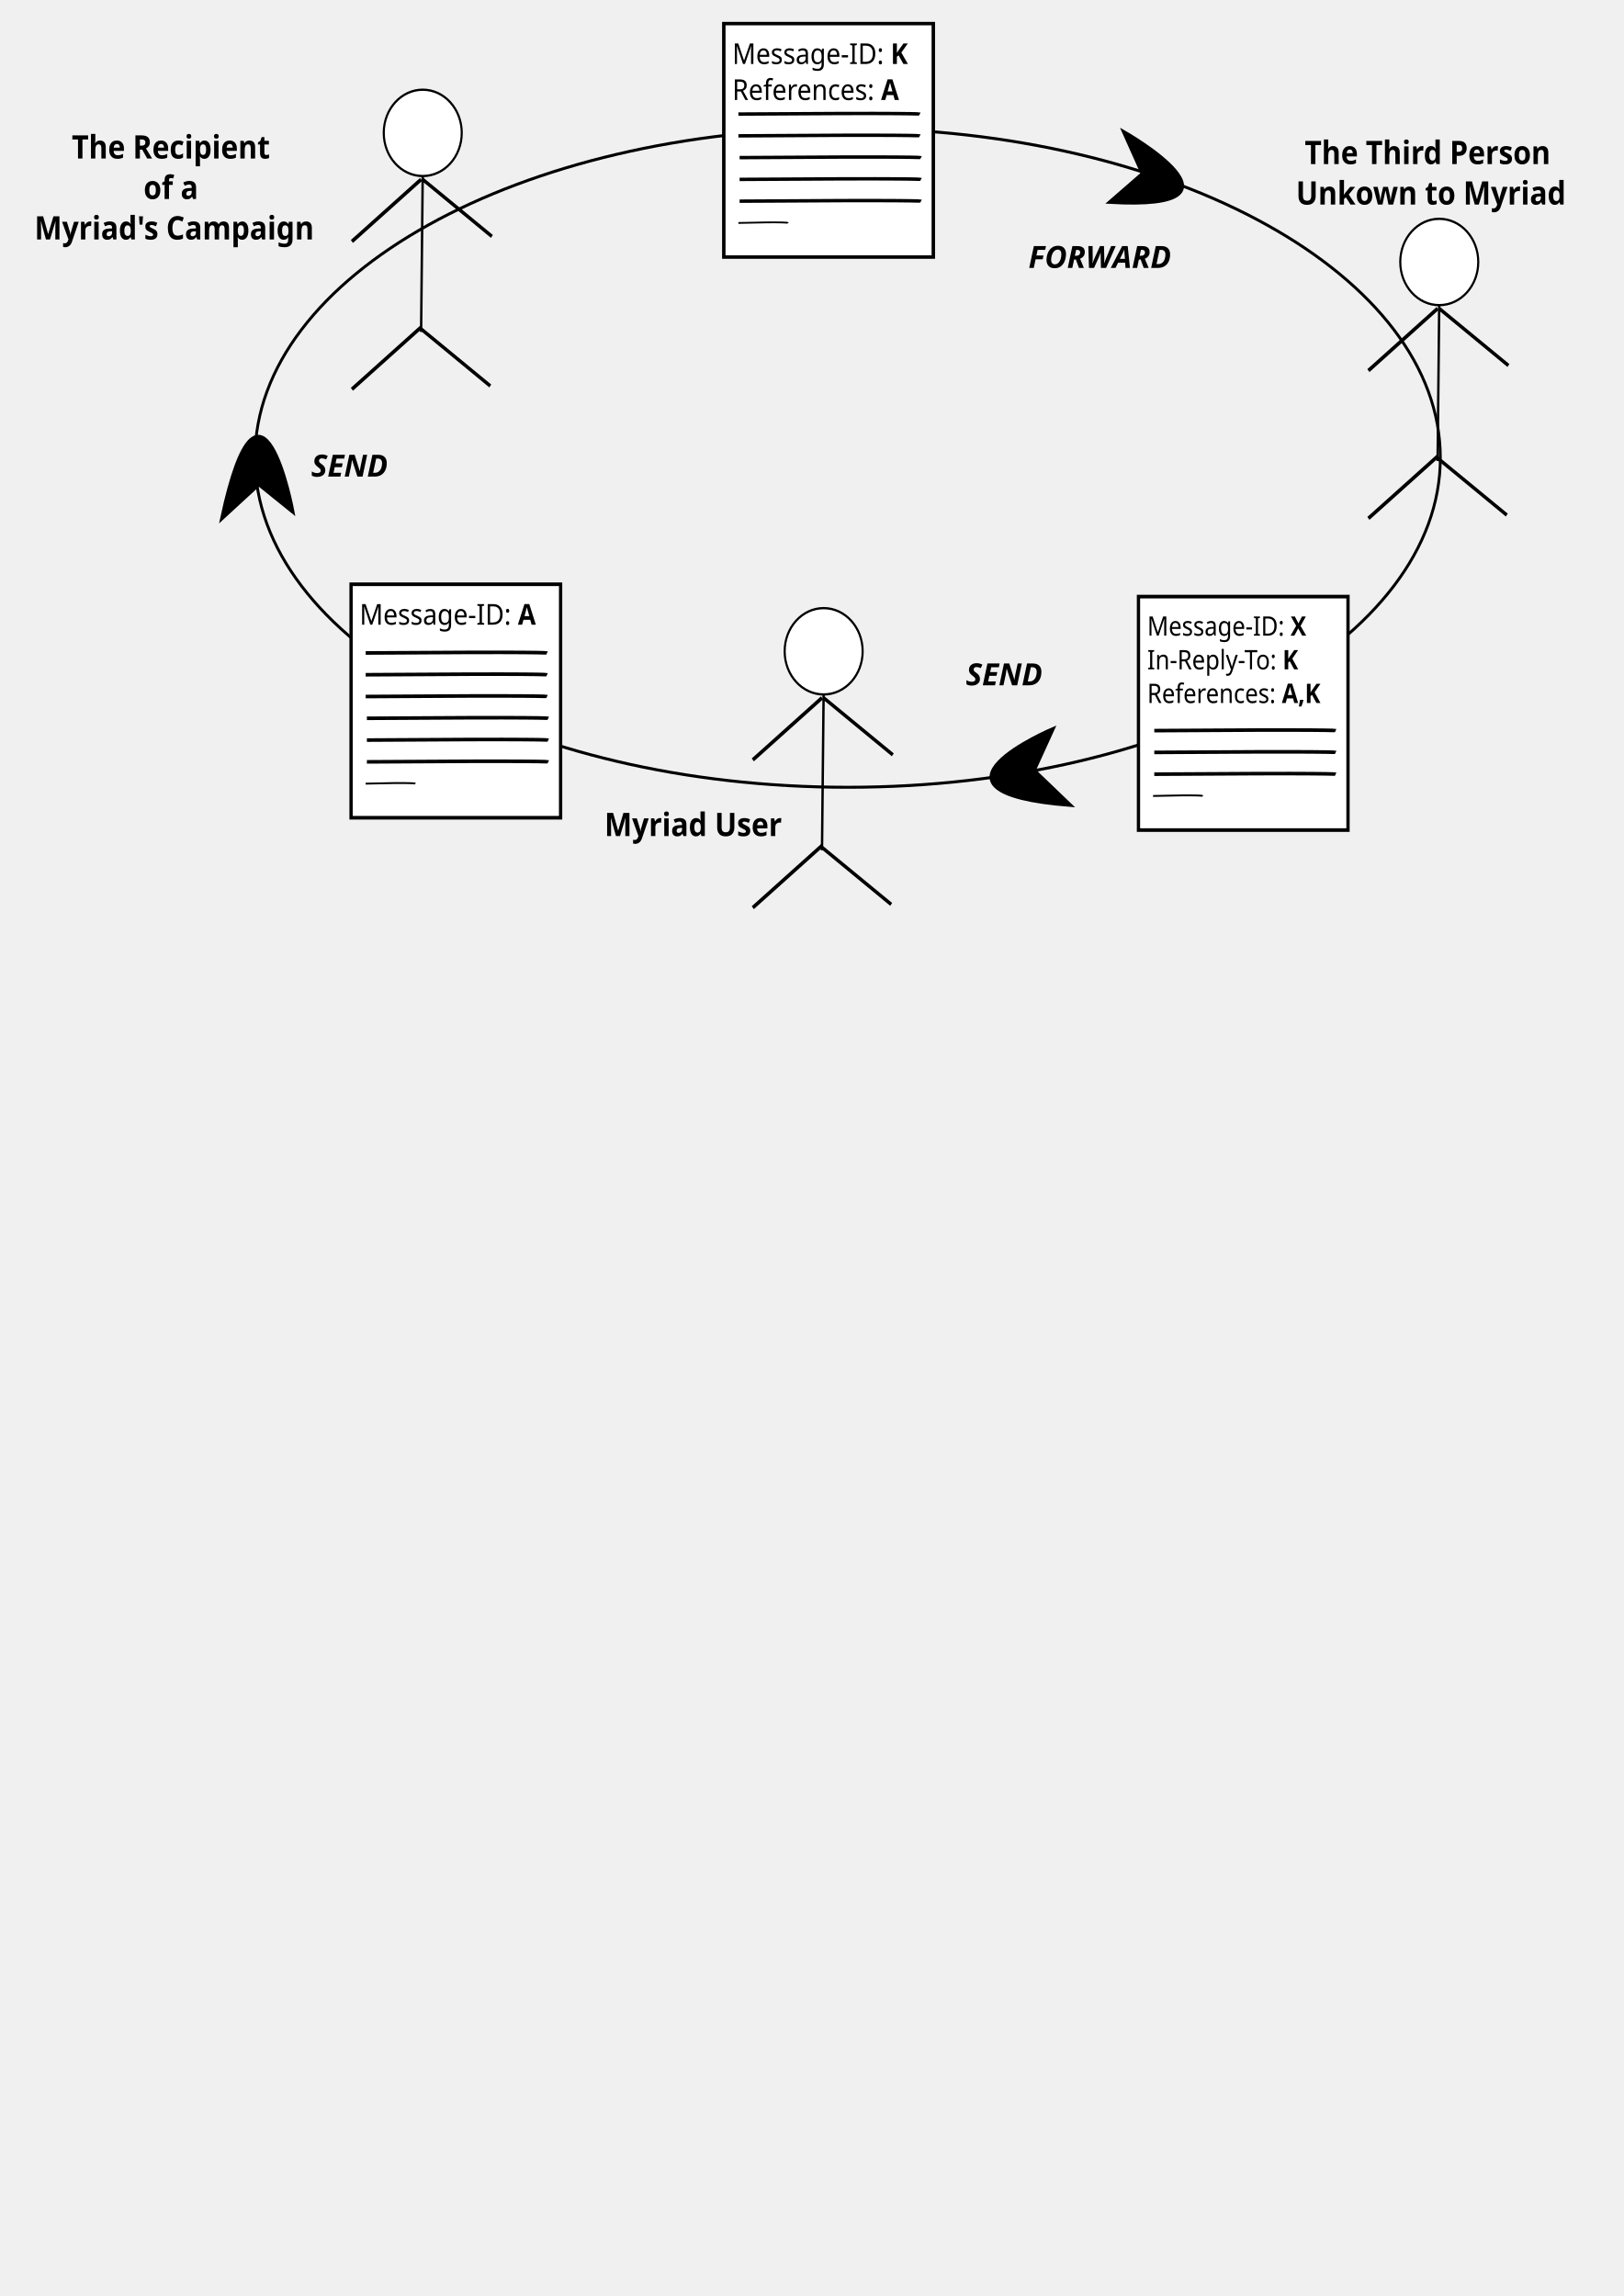
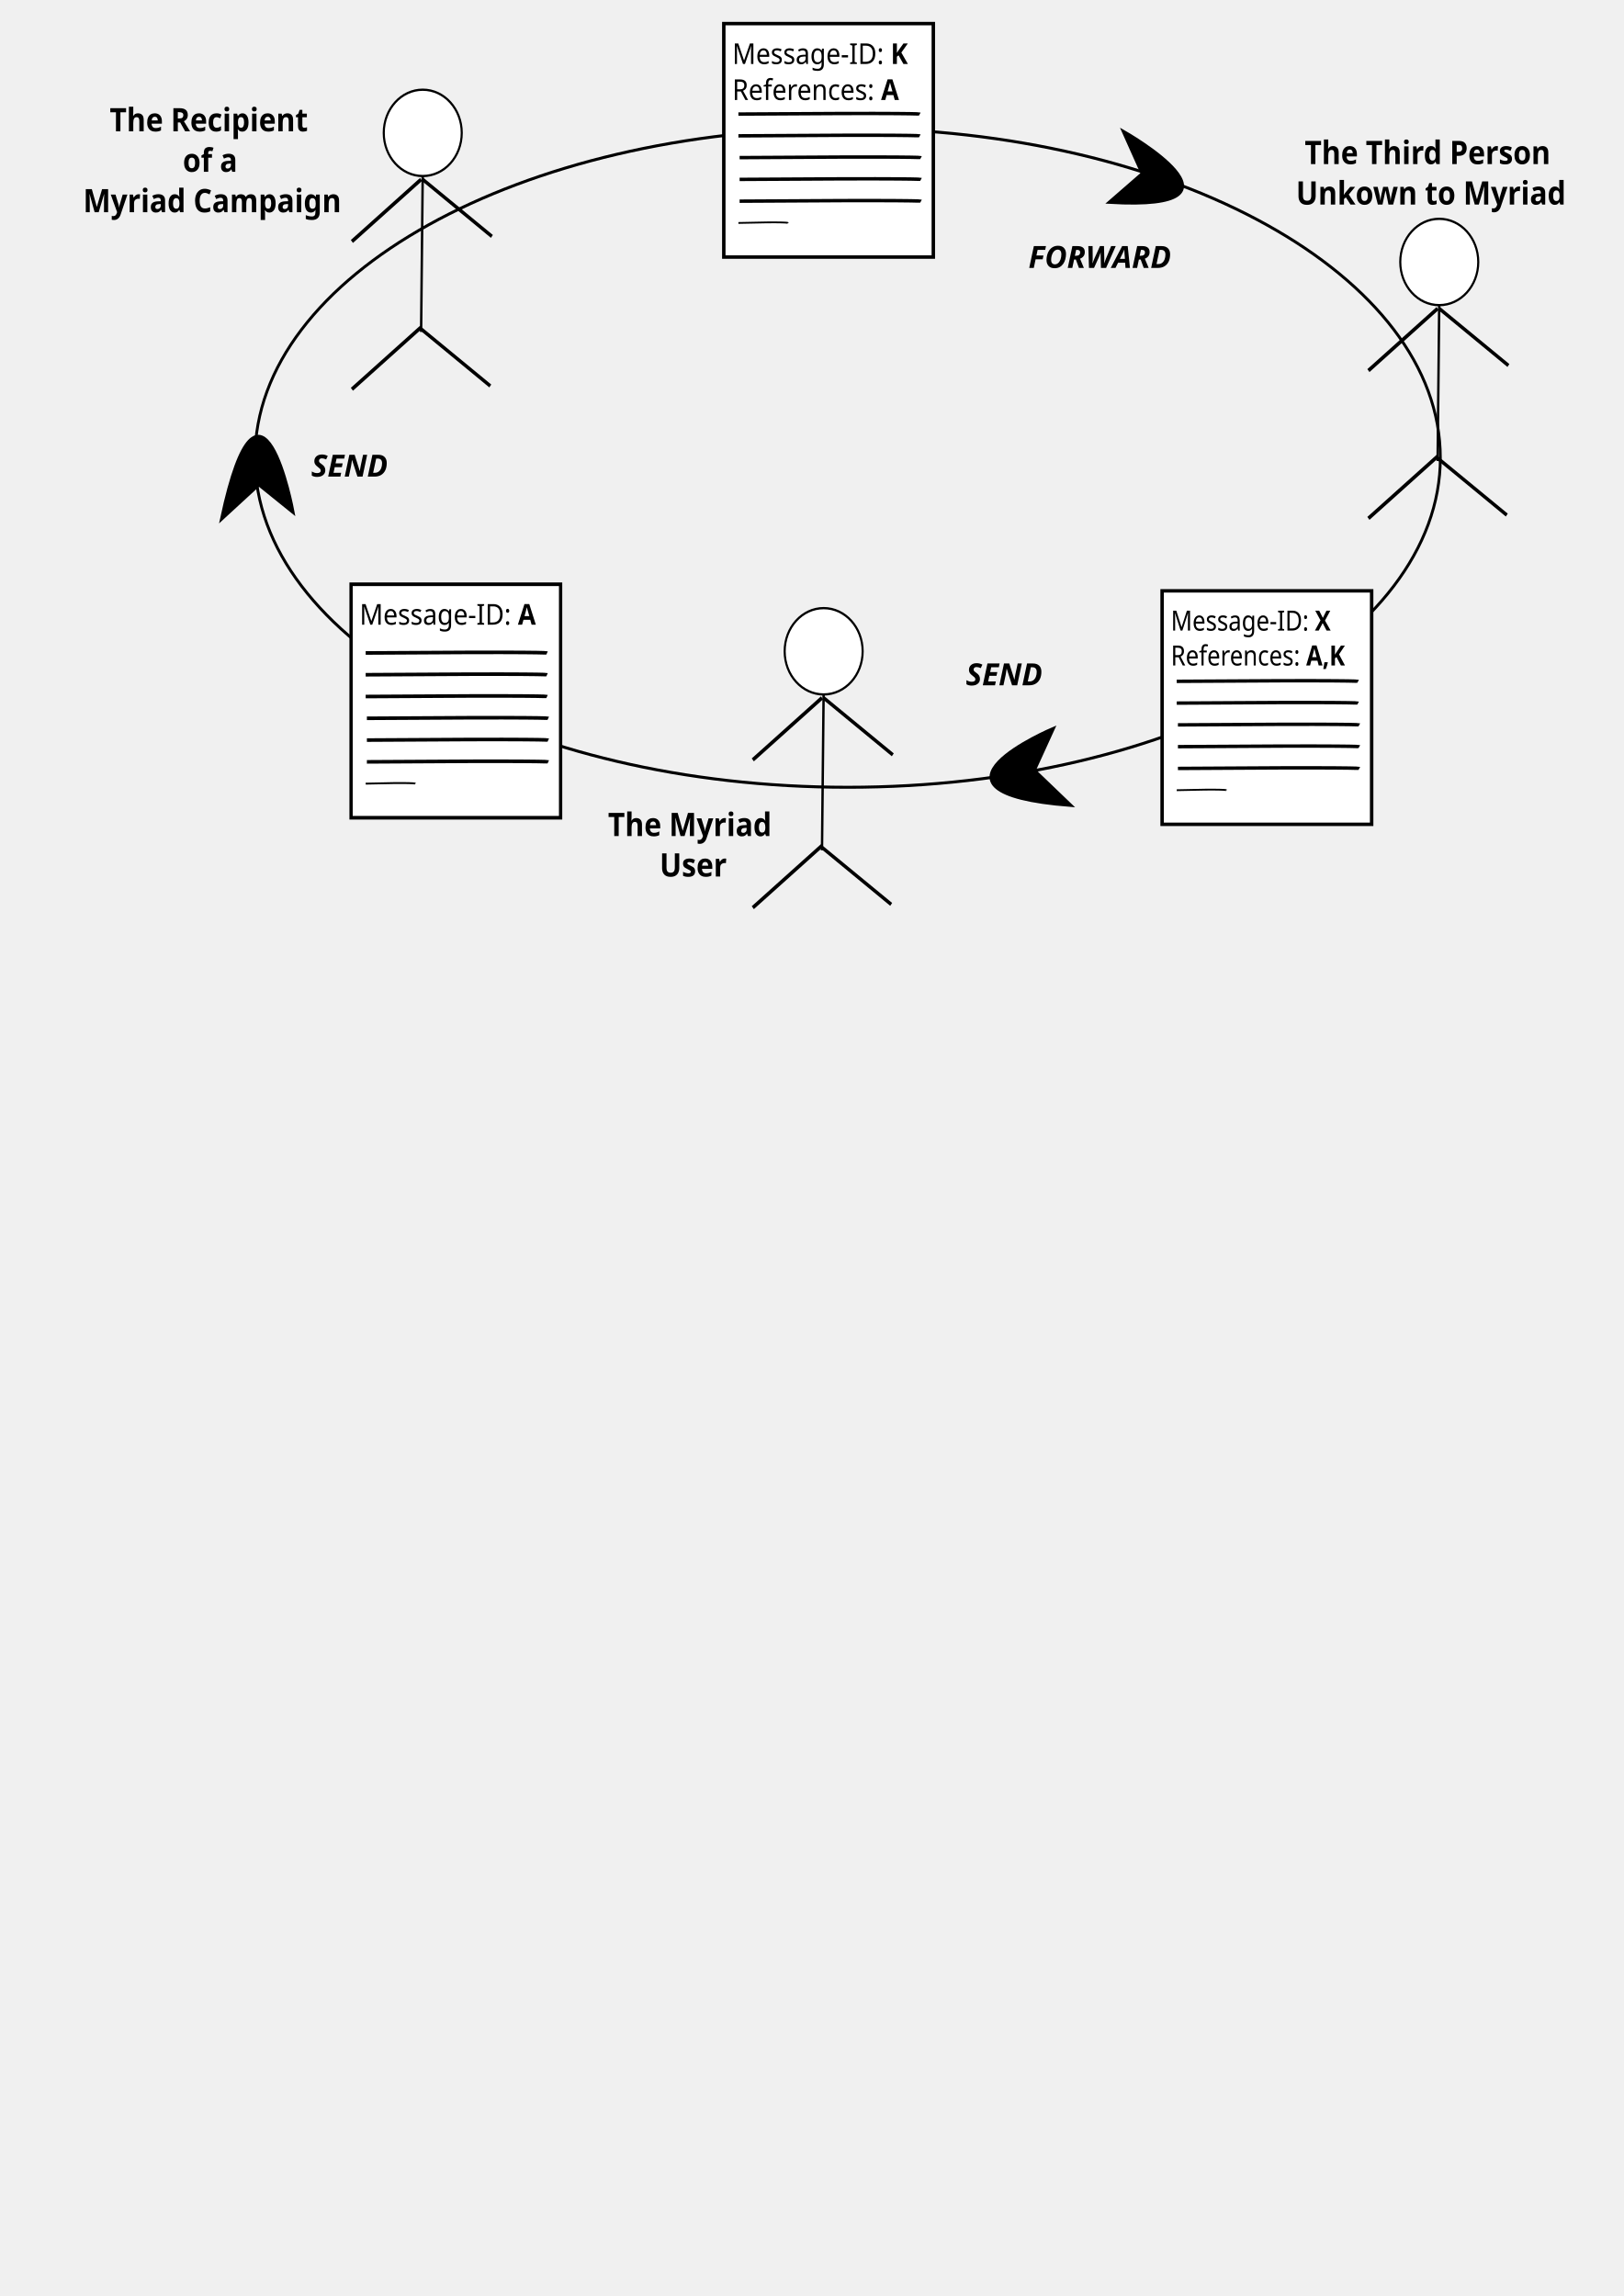
<svg xmlns="http://www.w3.org/2000/svg" xmlns:ns1="http://www.openswatchbook.org/uri/2009/osb" width="744.094" height="1052.362" id="svg2" version="1.1">
  <defs id="defs4">
    <linearGradient id="linearGradient9169" ns1:paint="solid">
      <stop style="stop-color:#000000;stop-opacity:1;" offset="0" id="stop9171" />
    </linearGradient>
    <marker orient="auto" refY="0.0" refX="0.0" id="Arrow2Lend" style="overflow:visible;">
      <path id="path4168" style="font-size:12.0;fill-rule:evenodd;stroke-width:0.625;stroke-linejoin:round;" d="M 8.719,4.034 L -2.207,0.016 L 8.719,-4.002 C 6.973,-1.63 6.983,1.616 8.719,4.034 z " transform="scale(1.1) rotate(180) translate(1,0)" />
    </marker>
    <marker orient="auto" refY="0.0" refX="0.0" id="Arrow1Lend" style="overflow:visible;">
      <path id="path4150" d="M 0.0,0.0 L 5.0,-5.0 L -12.5,0.0 L 5.0,5.0 L 0.0,0.0 z " style="fill-rule:evenodd;stroke:#000000;stroke-width:1.0pt;marker-start:none;" transform="scale(0.8) rotate(180) translate(12.5,0)" />
    </marker>
    <marker orient="auto" refY="0.0" refX="0.0" id="Arrow1Mend" style="overflow:visible;">
      <path id="path4156" d="M 0.0,0.0 L 5.0,-5.0 L -12.5,0.0 L 5.0,5.0 L 0.0,0.0 z " style="fill-rule:evenodd;stroke:#000000;stroke-width:1.0pt;marker-start:none;" transform="scale(0.4) rotate(180) translate(10,0)" />
    </marker>
    <marker orient="auto" refY="0.0" refX="0.0" id="Arrow2Lstart" style="overflow:visible">
      <path id="path4165" style="font-size:12.0;fill-rule:evenodd;stroke-width:0.625;stroke-linejoin:round" d="M 8.719,4.034 L -2.207,0.016 L 8.719,-4.002 C 6.973,-1.63 6.983,1.616 8.719,4.034 z " transform="scale(1.1) translate(1,0)" />
    </marker>
    <marker orient="auto" refY="0.0" refX="0.0" id="Arrow1Lstart" style="overflow:visible">
      <path id="path4147" d="M 0.0,0.0 L 5.0,-5.0 L -12.5,0.0 L 5.0,5.0 L 0.0,0.0 z " style="fill-rule:evenodd;stroke:#000000;stroke-width:1.0pt;marker-start:none" transform="scale(0.8) translate(12.5,0)" />
    </marker>
  </defs>
  <g id="layer1" style="display:inline">
    <path style="fill:none;stroke:#000000;stroke-opacity:1" id="path7580" d="m 521.714,162.362 a 209.714,111.143 0 1 1 -419.429,0 209.714,111.143 0 1 1 419.429,0 z" transform="matrix(1.295137,0,0,1.358661,-15.62368,-10.75893)" />
    <path style="fill:#000000;fill-opacity:1;fill-rule:nonzero;stroke:#000000;stroke-width:1.593px;stroke-linecap:butt;stroke-linejoin:miter;stroke-opacity:1" d="m 101.688,237.627 c 17.758,-82.662 32.473,-3.026 32.473,-3.026 L 118.622,222.052 z" id="path7723" />
    <path style="fill:#000000;fill-opacity:1;fill-rule:nonzero;stroke:#000000;stroke-width:1.501px;stroke-linecap:butt;stroke-linejoin:miter;stroke-opacity:1" d="m 508.438,92.685 c 71.26,4.234 6.428,-32.375 6.428,-32.375 l 8.629,19.282 z" id="path9177" />
    <path id="path9179" d="m 490.51,369.039 c -76.584,-5.97 -7.97,-34.97 -7.97,-34.97 l -8.665,19.006 z" style="fill:#000000;fill-opacity:1;fill-rule:nonzero;stroke:#000000;stroke-width:1.593px;stroke-linecap:butt;stroke-linejoin:miter;stroke-opacity:1" />
  </g>
  <g id="layer3" style="display:inline">
    <g style="display:inline" id="g3775" transform="matrix(1.489556,0,0,1.648521,545.25,-90.1735)">
      <path style="fill:#ffffff;fill-rule:evenodd;stroke:#000000;stroke-width:1px;stroke-linecap:butt;stroke-linejoin:miter;stroke-opacity:1" id="path3777" d="m 95,120.362 c 0,10.493 -8.283,19 -18.5,19 -10.217,0 -18.5,-8.507 -18.5,-19 0,-10.493 8.283,-19 18.5,-19 10.217,0 18.5,8.507 18.5,19 z" transform="matrix(0.6484769,0,0,0.6316722,27.13904,51.51095)" />
      <path style="fill:none;stroke:#000000;stroke-width:0.738px;stroke-linecap:butt;stroke-linejoin:miter;stroke-opacity:1" d="m 76.733,139.491 c -0.495,43.384 -0.495,43.384 -0.495,43.384" id="path3779" />
      <path style="fill:none;stroke:#000000;stroke-width:1px;stroke-linecap:butt;stroke-linejoin:miter;stroke-opacity:1" d="m 76.733,140.481 c 21.287,15.842 21.287,15.842 21.287,15.842" id="path3781" />
      <path id="path3783" d="M 54.95,157.736 C 76.238,140.481 76.238,140.481 76.238,140.481" style="fill:none;stroke:#000000;stroke-width:1.044px;stroke-linecap:butt;stroke-linejoin:miter;stroke-opacity:1" />
      <path style="fill:none;stroke:#000000;stroke-width:1px;stroke-linecap:butt;stroke-linejoin:miter;stroke-opacity:1" d="m 76.238,182.065 c 21.287,15.842 21.287,15.842 21.287,15.842" id="path3785" />
      <path style="fill:none;stroke:#000000;stroke-width:1.044px;stroke-linecap:butt;stroke-linejoin:miter;stroke-opacity:1" d="M 54.95,198.825 C 76.238,181.57 76.238,181.57 76.238,181.57" id="path3787" />
    </g>
    <text id="text3803" y="71.484" x="693.944" style="font-size:6.268px;font-style:normal;font-weight:normal;line-height:125%;letter-spacing:0px;word-spacing:0px;fill:#000000;fill-opacity:1;stroke:none;display:inline;font-family:Sans" xml:space="preserve" transform="scale(0.9505635,1.052008)">
      <tspan id="tspan3809" style="font-size:14.103px;font-weight:bold;text-align:center;text-anchor:middle;-inkscape-font-specification:Sans Bold" y="71.484" x="693.944">The Third Person</tspan>
      <tspan style="font-size:14.103px;font-weight:bold;text-align:center;text-anchor:middle;-inkscape-font-specification:Sans Bold" y="89.113" x="693.944" id="tspan3816">Unkown to Myriad</tspan>
    </text>
    <g style="display:inline" id="g3767" transform="matrix(1.489556,0,0,1.648521,79.41381,-149.3518)">
      <path transform="matrix(0.6484769,0,0,0.6316722,27.13904,51.51095)" d="m 95,120.362 c 0,10.493 -8.283,19 -18.5,19 -10.217,0 -18.5,-8.507 -18.5,-19 0,-10.493 8.283,-19 18.5,-19 10.217,0 18.5,8.507 18.5,19 z" id="path2985" style="fill:#ffffff;fill-rule:evenodd;stroke:#000000;stroke-width:1px;stroke-linecap:butt;stroke-linejoin:miter;stroke-opacity:1" />
      <path id="path3757" d="m 76.733,139.491 c -0.495,43.384 -0.495,43.384 -0.495,43.384" style="fill:none;stroke:#000000;stroke-width:0.738px;stroke-linecap:butt;stroke-linejoin:miter;stroke-opacity:1" />
      <path id="path3759" d="m 76.733,140.481 c 21.287,15.842 21.287,15.842 21.287,15.842" style="fill:none;stroke:#000000;stroke-width:1px;stroke-linecap:butt;stroke-linejoin:miter;stroke-opacity:1" />
      <path style="fill:none;stroke:#000000;stroke-width:1.044px;stroke-linecap:butt;stroke-linejoin:miter;stroke-opacity:1" d="M 54.95,157.736 C 76.238,140.481 76.238,140.481 76.238,140.481" id="path3761" />
      <path id="path3763" d="m 76.238,182.065 c 21.287,15.842 21.287,15.842 21.287,15.842" style="fill:none;stroke:#000000;stroke-width:1px;stroke-linecap:butt;stroke-linejoin:miter;stroke-opacity:1" />
      <path id="path3765" d="M 54.95,198.825 C 76.238,181.57 76.238,181.57 76.238,181.57" style="fill:none;stroke:#000000;stroke-width:1.044px;stroke-linecap:butt;stroke-linejoin:miter;stroke-opacity:1" />
    </g>
    <g style="display:inline" transform="matrix(1.489556,0,0,1.648521,263.1369,88.2637)" id="g3930">
      <path style="fill:#ffffff;fill-rule:evenodd;stroke:#000000;stroke-width:1px;stroke-linecap:butt;stroke-linejoin:miter;stroke-opacity:1" id="path3932" d="m 95,120.362 c 0,10.493 -8.283,19 -18.5,19 -10.217,0 -18.5,-8.507 -18.5,-19 0,-10.493 8.283,-19 18.5,-19 10.217,0 18.5,8.507 18.5,19 z" transform="matrix(0.6484769,0,0,0.6316722,27.13904,51.51095)" />
      <path style="fill:none;stroke:#000000;stroke-width:0.738px;stroke-linecap:butt;stroke-linejoin:miter;stroke-opacity:1" d="m 76.733,139.491 c -0.495,43.384 -0.495,43.384 -0.495,43.384" id="path3934" />
      <path style="fill:none;stroke:#000000;stroke-width:1px;stroke-linecap:butt;stroke-linejoin:miter;stroke-opacity:1" d="m 76.733,140.481 c 21.287,15.842 21.287,15.842 21.287,15.842" id="path3936" />
      <path id="path3938" d="M 54.95,157.736 C 76.238,140.481 76.238,140.481 76.238,140.481" style="fill:none;stroke:#000000;stroke-width:1.044px;stroke-linecap:butt;stroke-linejoin:miter;stroke-opacity:1" />
      <path style="fill:none;stroke:#000000;stroke-width:1px;stroke-linecap:butt;stroke-linejoin:miter;stroke-opacity:1" d="m 76.238,182.065 c 21.287,15.842 21.287,15.842 21.287,15.842" id="path3940" />
      <path style="fill:none;stroke:#000000;stroke-width:1.044px;stroke-linecap:butt;stroke-linejoin:miter;stroke-opacity:1" d="M 54.95,198.825 C 76.238,181.57 76.238,181.57 76.238,181.57" id="path3942" />
    </g>
    <text xml:space="preserve" style="font-size:6.268px;font-style:normal;font-weight:normal;line-height:125%;letter-spacing:0px;word-spacing:0px;fill:#000000;fill-opacity:1;stroke:none;display:inline;font-family:Sans" x="338.273" y="364.264" id="text4032" transform="scale(0.9505635,1.052008)">
-       <tspan id="tspan4036" x="338.273" y="364.264" style="font-size:14.103px;font-weight:bold;text-align:center;text-anchor:middle;-inkscape-font-specification:Sans Bold">Myriad User</tspan>
+       <tspan id="tspan4036" x="338.273" y="364.264" style="font-size:14.103px;font-weight:bold;text-align:center;text-anchor:middle;-inkscape-font-specification:Sans Bold">The Myriad</tspan>
+       <tspan x="338.273" y="381.893" style="font-size:14.103px;font-weight:bold;text-align:center;text-anchor:middle;-inkscape-font-specification:Sans Bold" id="tspan3175">User</tspan>
    </text>
-     <text xml:space="preserve" style="font-size:6.268px;font-style:normal;font-weight:normal;line-height:125%;letter-spacing:0px;word-spacing:0px;fill:#000000;fill-opacity:1;stroke:none;display:inline;font-family:Sans" x="88.086" y="69.067" id="text3791" transform="scale(0.9505635,1.052008)">
-       <tspan x="88.086" y="69.067" style="font-size:14.103px;font-weight:bold;text-align:center;text-anchor:middle;-inkscape-font-specification:Sans Bold" id="tspan3795">The Recipient</tspan>
-       <tspan x="88.086" y="86.696" style="font-size:14.103px;font-weight:bold;text-align:center;text-anchor:middle;-inkscape-font-specification:Sans Bold" id="tspan3799">of a</tspan>
-       <tspan x="88.086" y="104.325" style="font-size:14.103px;font-weight:bold;text-align:center;text-anchor:middle;-inkscape-font-specification:Sans Bold" id="tspan3801">Myriad's Campaign</tspan>
+     <text xml:space="preserve" style="font-size:6.268px;font-style:normal;font-weight:normal;line-height:125%;letter-spacing:0px;word-spacing:0px;fill:#000000;fill-opacity:1;stroke:none;display:inline;font-family:Sans" x="106.381" y="21.952" id="text3791" transform="scale(0.9505635,1.052008)">
+       <tspan x="106.381" y="21.952" style="font-size:14.103px;font-weight:bold;text-align:center;text-anchor:middle;-inkscape-font-specification:Sans Bold" id="tspan3799" />
+       <tspan x="108.833" y="39.581" style="font-size:14.103px;font-weight:bold;text-align:center;text-anchor:middle;-inkscape-font-specification:Sans Bold" id="tspan3165"> </tspan>
+       <tspan x="106.381" y="57.21" style="font-size:14.103px;font-weight:bold;text-align:center;text-anchor:middle;-inkscape-font-specification:Sans Bold" id="tspan3173">The Recipient</tspan>
+       <tspan x="108.833" y="74.839" style="font-size:14.103px;font-weight:bold;text-align:center;text-anchor:middle;-inkscape-font-specification:Sans Bold" id="tspan3169">of a </tspan>
+       <tspan x="106.381" y="92.468" style="font-size:14.103px;font-weight:bold;text-align:center;text-anchor:middle;-inkscape-font-specification:Sans Bold" id="tspan3171">Myriad Campaign</tspan>
    </text>
  </g>
  <g id="layer2" style="display:inline">
-     <rect y="10.811" x="331.693" height="107.014" width="96.021" id="rect3862" style="fill:#ffffff;fill-opacity:1;stroke:#000000;stroke-width:1.579;stroke-opacity:1;display:inline" />
-     <text id="text3864" y="27.884" x="353.052" style="font-size:6.268px;font-style:normal;font-weight:normal;line-height:125%;letter-spacing:0px;word-spacing:0px;fill:#000000;fill-opacity:1;stroke:none;display:inline;font-family:Sans" xml:space="preserve" transform="scale(0.9505635,1.052008)">
-       <tspan style="font-size:12.536px" y="27.884" x="353.052" id="tspan3866">Message-ID: <tspan style="font-weight:bold;-inkscape-font-specification:Sans Bold" id="tspan9183">K</tspan>
-       </tspan>
-       <tspan id="tspan3882" style="font-size:12.536px" y="43.554" x="353.052">References: <tspan style="font-weight:bold;-inkscape-font-specification:Sans Bold" id="tspan9185">A</tspan>
-       </tspan>
-     </text>
-     <path style="fill:none;stroke:#000000;stroke-width:1.567px;stroke-linecap:butt;stroke-linejoin:miter;stroke-opacity:1;display:inline" d="m 338.388,52.282 c 82.009,-0.617 83.125,0 83.125,0" id="path3870" />
-     <path id="path3872" d="m 338.388,62.263 c 82.009,-0.617 83.125,0 83.125,0" style="fill:none;stroke:#000000;stroke-width:1.567px;stroke-linecap:butt;stroke-linejoin:miter;stroke-opacity:1;display:inline" />
-     <path style="fill:none;stroke:#000000;stroke-width:1.567px;stroke-linecap:butt;stroke-linejoin:miter;stroke-opacity:1;display:inline" d="m 338.946,72.245 c 82.009,-0.617 83.125,0 83.125,0" id="path3874" />
-     <path id="path3876" d="m 338.946,82.227 c 82.009,-0.617 83.125,0 83.125,0" style="fill:none;stroke:#000000;stroke-width:1.567px;stroke-linecap:butt;stroke-linejoin:miter;stroke-opacity:1;display:inline" />
-     <path style="fill:none;stroke:#000000;stroke-width:1.567px;stroke-linecap:butt;stroke-linejoin:miter;stroke-opacity:1;display:inline" d="m 338.946,92.208 c 82.009,-0.617 83.125,0 83.125,0" id="path3878" />
-     <path id="path3880" d="m 338.388,102.19 c 22.482,-0.617 22.788,0 22.788,0" style="fill:none;stroke:#000000;stroke-width:0.82px;stroke-linecap:butt;stroke-linejoin:miter;stroke-opacity:1;display:inline" />
+     <g id="g3097">
+       <rect style="fill:#ffffff;fill-opacity:1;stroke:#000000;stroke-width:1.579;stroke-opacity:1;display:inline" id="rect3862" width="96.021" height="107.014" x="331.693" y="10.811" />
+       <text transform="scale(0.9505635,1.052008)" xml:space="preserve" style="font-size:6.268px;font-style:normal;font-weight:normal;line-height:125%;letter-spacing:0px;word-spacing:0px;fill:#000000;fill-opacity:1;stroke:none;display:inline;font-family:Sans" x="353.052" y="27.884" id="text3864">
+         <tspan id="tspan3866" x="353.052" y="27.884" style="font-size:12.536px">Message-ID: <tspan id="tspan9183" style="font-weight:bold;-inkscape-font-specification:Sans Bold">K</tspan>
+         </tspan>
+         <tspan x="353.052" y="43.554" style="font-size:12.536px" id="tspan3882">References: <tspan id="tspan9185" style="font-weight:bold;-inkscape-font-specification:Sans Bold">A</tspan>
+         </tspan>
+       </text>
+       <path id="path3870" d="m 338.388,52.282 c 82.009,-0.617 83.125,0 83.125,0" style="fill:none;stroke:#000000;stroke-width:1.567px;stroke-linecap:butt;stroke-linejoin:miter;stroke-opacity:1;display:inline" />
+       <path style="fill:none;stroke:#000000;stroke-width:1.567px;stroke-linecap:butt;stroke-linejoin:miter;stroke-opacity:1;display:inline" d="m 338.388,62.263 c 82.009,-0.617 83.125,0 83.125,0" id="path3872" />
+       <path id="path3874" d="m 338.946,72.245 c 82.009,-0.617 83.125,0 83.125,0" style="fill:none;stroke:#000000;stroke-width:1.567px;stroke-linecap:butt;stroke-linejoin:miter;stroke-opacity:1;display:inline" />
+       <path style="fill:none;stroke:#000000;stroke-width:1.567px;stroke-linecap:butt;stroke-linejoin:miter;stroke-opacity:1;display:inline" d="m 338.946,82.227 c 82.009,-0.617 83.125,0 83.125,0" id="path3876" />
+       <path id="path3878" d="m 338.946,92.208 c 82.009,-0.617 83.125,0 83.125,0" style="fill:none;stroke:#000000;stroke-width:1.567px;stroke-linecap:butt;stroke-linejoin:miter;stroke-opacity:1;display:inline" />
+       <path style="fill:none;stroke:#000000;stroke-width:0.82px;stroke-linecap:butt;stroke-linejoin:miter;stroke-opacity:1;display:inline" d="m 338.388,102.19 c 22.482,-0.617 22.788,0 22.788,0" id="path3880" />
+     </g>
    <g style="display:inline" id="g3848" transform="matrix(1.489556,0,0,1.648521,58.23359,-50.67444)">
      <rect y="193.186" x="68.914" height="64.915" width="64.463" id="rect3820" style="fill:#ffffff;stroke:#000000;stroke-width:1.008;stroke-opacity:1" />
      <text id="text3822" y="204.422" x="71.536" style="font-size:4px;font-style:normal;font-weight:normal;line-height:125%;letter-spacing:0px;word-spacing:0px;fill:#000000;fill-opacity:1;stroke:none;font-family:Sans" xml:space="preserve">
        <tspan style="font-size:8px" y="204.422" x="71.536" id="tspan3824">Message-ID: <tspan style="font-weight:bold;-inkscape-font-specification:Sans Bold" id="tspan9181">A</tspan>
        </tspan>
      </text>
      <path id="path3834" d="m 73.408,212.287 c 55.056,-0.375 55.805,0 55.805,0" style="fill:none;stroke:#000000;stroke-width:1px;stroke-linecap:butt;stroke-linejoin:miter;stroke-opacity:1" />
      <path style="fill:none;stroke:#000000;stroke-width:1px;stroke-linecap:butt;stroke-linejoin:miter;stroke-opacity:1" d="m 73.408,218.342 c 55.056,-0.375 55.805,0 55.805,0" id="path3836" />
      <path id="path3838" d="m 73.408,224.397 c 55.056,-0.375 55.805,0 55.805,0" style="fill:none;stroke:#000000;stroke-width:1px;stroke-linecap:butt;stroke-linejoin:miter;stroke-opacity:1" />
      <path style="fill:none;stroke:#000000;stroke-width:1px;stroke-linecap:butt;stroke-linejoin:miter;stroke-opacity:1" d="m 73.783,230.452 c 55.056,-0.375 55.805,0 55.805,0" id="path3840" />
      <path id="path3842" d="m 73.783,236.507 c 55.056,-0.375 55.805,0 55.805,0" style="fill:none;stroke:#000000;stroke-width:1px;stroke-linecap:butt;stroke-linejoin:miter;stroke-opacity:1" />
      <path style="fill:none;stroke:#000000;stroke-width:1px;stroke-linecap:butt;stroke-linejoin:miter;stroke-opacity:1" d="m 73.783,242.562 c 55.056,-0.375 55.805,0 55.805,0" id="path3844" />
      <path id="path3846" d="m 73.408,248.617 c 15.093,-0.375 15.298,0 15.298,0" style="fill:none;stroke:#000000;stroke-width:0.524px;stroke-linecap:butt;stroke-linejoin:miter;stroke-opacity:1" />
-     </g>
-     <g id="g9205" transform="matrix(1.489556,0,0,1.648521,-60.67057,-71.04337)">
-       <rect y="208.969" x="390.986" height="64.915" width="64.463" id="rect3910" style="fill:#ffffff;stroke:#000000;stroke-width:1.008;stroke-opacity:1" />
-       <text transform="scale(0.9834984,1.016779)" id="text3912" y="216.204" x="400.287" style="font-size:3.682px;font-style:normal;font-weight:normal;line-height:125%;letter-spacing:0px;word-spacing:0px;fill:#000000;fill-opacity:1;stroke:none;font-family:Sans" xml:space="preserve">
-         <tspan style="font-size:7.364px" y="216.204" x="400.287" id="tspan3914">Message-ID: <tspan style="font-weight:bold;-inkscape-font-specification:Sans Bold" id="tspan9187">X</tspan>
-         </tspan>
-         <tspan style="font-size:7.364px" y="225.409" x="400.287" id="tspan4129">In-Reply-To: <tspan style="font-weight:bold;-inkscape-font-specification:Sans Bold" id="tspan9189">K</tspan>
-         </tspan>
-         <tspan id="tspan3916" style="font-size:7.364px" y="234.614" x="400.287">References: <tspan style="font-weight:bold;-inkscape-font-specification:Sans Bold" id="tspan9191">A,K</tspan>
-         </tspan>
-       </text>
-       <path style="fill:none;stroke:#000000;stroke-width:1px;stroke-linecap:butt;stroke-linejoin:miter;stroke-opacity:1" d="m 395.854,246.235 c 55.056,-0.375 55.805,0 55.805,0" id="path3922" />
-       <path id="path3924" d="m 395.854,252.29 c 55.056,-0.375 55.805,0 55.805,0" style="fill:none;stroke:#000000;stroke-width:1px;stroke-linecap:butt;stroke-linejoin:miter;stroke-opacity:1" />
-       <path style="fill:none;stroke:#000000;stroke-width:1px;stroke-linecap:butt;stroke-linejoin:miter;stroke-opacity:1" d="m 395.854,258.345 c 55.056,-0.375 55.805,0 55.805,0" id="path3926" />
-       <path id="path3928" d="m 395.48,264.4 c 15.093,-0.375 15.298,0 15.298,0" style="fill:none;stroke:#000000;stroke-width:0.524px;stroke-linecap:butt;stroke-linejoin:miter;stroke-opacity:1" />
    </g>
    <flowRoot xml:space="preserve" id="flowRoot9227" style="fill:black;stroke:none;stroke-opacity:1;stroke-width:1px;stroke-linejoin:miter;stroke-linecap:butt;fill-opacity:1;font-family:Sans;font-style:normal;font-weight:normal;font-size:4px;line-height:125%;letter-spacing:0px;word-spacing:0px">
      <flowRegion id="flowRegion9229">
        <rect id="rect9231" width="76.522" height="33.043" x="505.217" y="27.145" />
      </flowRegion>
      <flowPara id="flowPara9233" />
    </flowRoot>
    <text xml:space="preserve" style="font-size:4px;font-style:normal;font-weight:normal;line-height:125%;letter-spacing:0px;word-spacing:0px;fill:#000000;fill-opacity:1;stroke:none;font-family:Sans" x="471.304" y="122.797" id="text9235">
      <tspan id="tspan9237" x="471.304" y="122.797" style="font-size:14px;font-style:italic;font-weight:bold;-inkscape-font-specification:Sans Bold Italic">FORWARD</tspan>
    </text>
    <text id="text9239" y="218.449" x="142.609" style="font-size:4px;font-style:normal;font-weight:normal;line-height:125%;letter-spacing:0px;word-spacing:0px;fill:#000000;fill-opacity:1;stroke:none;font-family:Sans" xml:space="preserve">
      <tspan style="font-size:14px;font-style:italic;font-weight:bold;-inkscape-font-specification:Sans Bold Italic" y="218.449" x="142.609" id="tspan9241">SEND</tspan>
    </text>
    <text xml:space="preserve" style="font-size:4px;font-style:normal;font-weight:normal;line-height:125%;letter-spacing:0px;word-spacing:0px;fill:#000000;fill-opacity:1;stroke:none;font-family:Sans" x="442.609" y="314.101" id="text9243">
      <tspan id="tspan9245" x="442.609" y="314.101" style="font-size:14px;font-style:italic;font-weight:bold;-inkscape-font-specification:Sans Bold Italic">SEND</tspan>
    </text>
+     <rect style="fill:#ffffff;fill-opacity:1;stroke:#000000;stroke-width:1.579;stroke-opacity:1;display:inline" id="rect3125" width="96.021" height="107.014" x="532.563" y="270.811" />
+     <text transform="scale(0.9211529,1.085596)" xml:space="preserve" style="font-size:5.885px;font-style:normal;font-weight:normal;line-height:125%;letter-spacing:0px;word-spacing:0px;fill:#000000;fill-opacity:1;stroke:none;display:inline;font-family:Sans" x="582.502" y="266.246" id="text3127">
+       <tspan id="tspan3129" x="582.502" y="266.246" style="font-size:11.771px">Message-ID: <tspan style="font-weight:bold;-inkscape-font-specification:Sans Bold" id="tspan3161">X</tspan>
+       </tspan>
+       <tspan x="582.502" y="280.959" style="font-size:11.771px" id="tspan3133">References: <tspan id="tspan3135" style="font-weight:bold;-inkscape-font-specification:Sans Bold">A,K</tspan>
+       </tspan>
+     </text>
+     <path id="path3137" d="m 539.257,312.282 c 82.009,-0.617 83.125,0 83.125,0" style="fill:none;stroke:#000000;stroke-width:1.567px;stroke-linecap:butt;stroke-linejoin:miter;stroke-opacity:1;display:inline" />
+     <path style="fill:none;stroke:#000000;stroke-width:1.567px;stroke-linecap:butt;stroke-linejoin:miter;stroke-opacity:1;display:inline" d="m 539.257,322.263 c 82.009,-0.617 83.125,0 83.125,0" id="path3139" />
+     <path id="path3141" d="m 539.815,332.245 c 82.009,-0.617 83.125,0 83.125,0" style="fill:none;stroke:#000000;stroke-width:1.567px;stroke-linecap:butt;stroke-linejoin:miter;stroke-opacity:1;display:inline" />
+     <path style="fill:none;stroke:#000000;stroke-width:1.567px;stroke-linecap:butt;stroke-linejoin:miter;stroke-opacity:1;display:inline" d="m 539.815,342.227 c 82.009,-0.617 83.125,0 83.125,0" id="path3143" />
+     <path id="path3145" d="m 539.815,352.208 c 82.009,-0.617 83.125,0 83.125,0" style="fill:none;stroke:#000000;stroke-width:1.567px;stroke-linecap:butt;stroke-linejoin:miter;stroke-opacity:1;display:inline" />
+     <path style="fill:none;stroke:#000000;stroke-width:0.82px;stroke-linecap:butt;stroke-linejoin:miter;stroke-opacity:1;display:inline" d="m 539.257,362.19 c 22.482,-0.617 22.788,0 22.788,0" id="path3147" />
  </g>
</svg>
